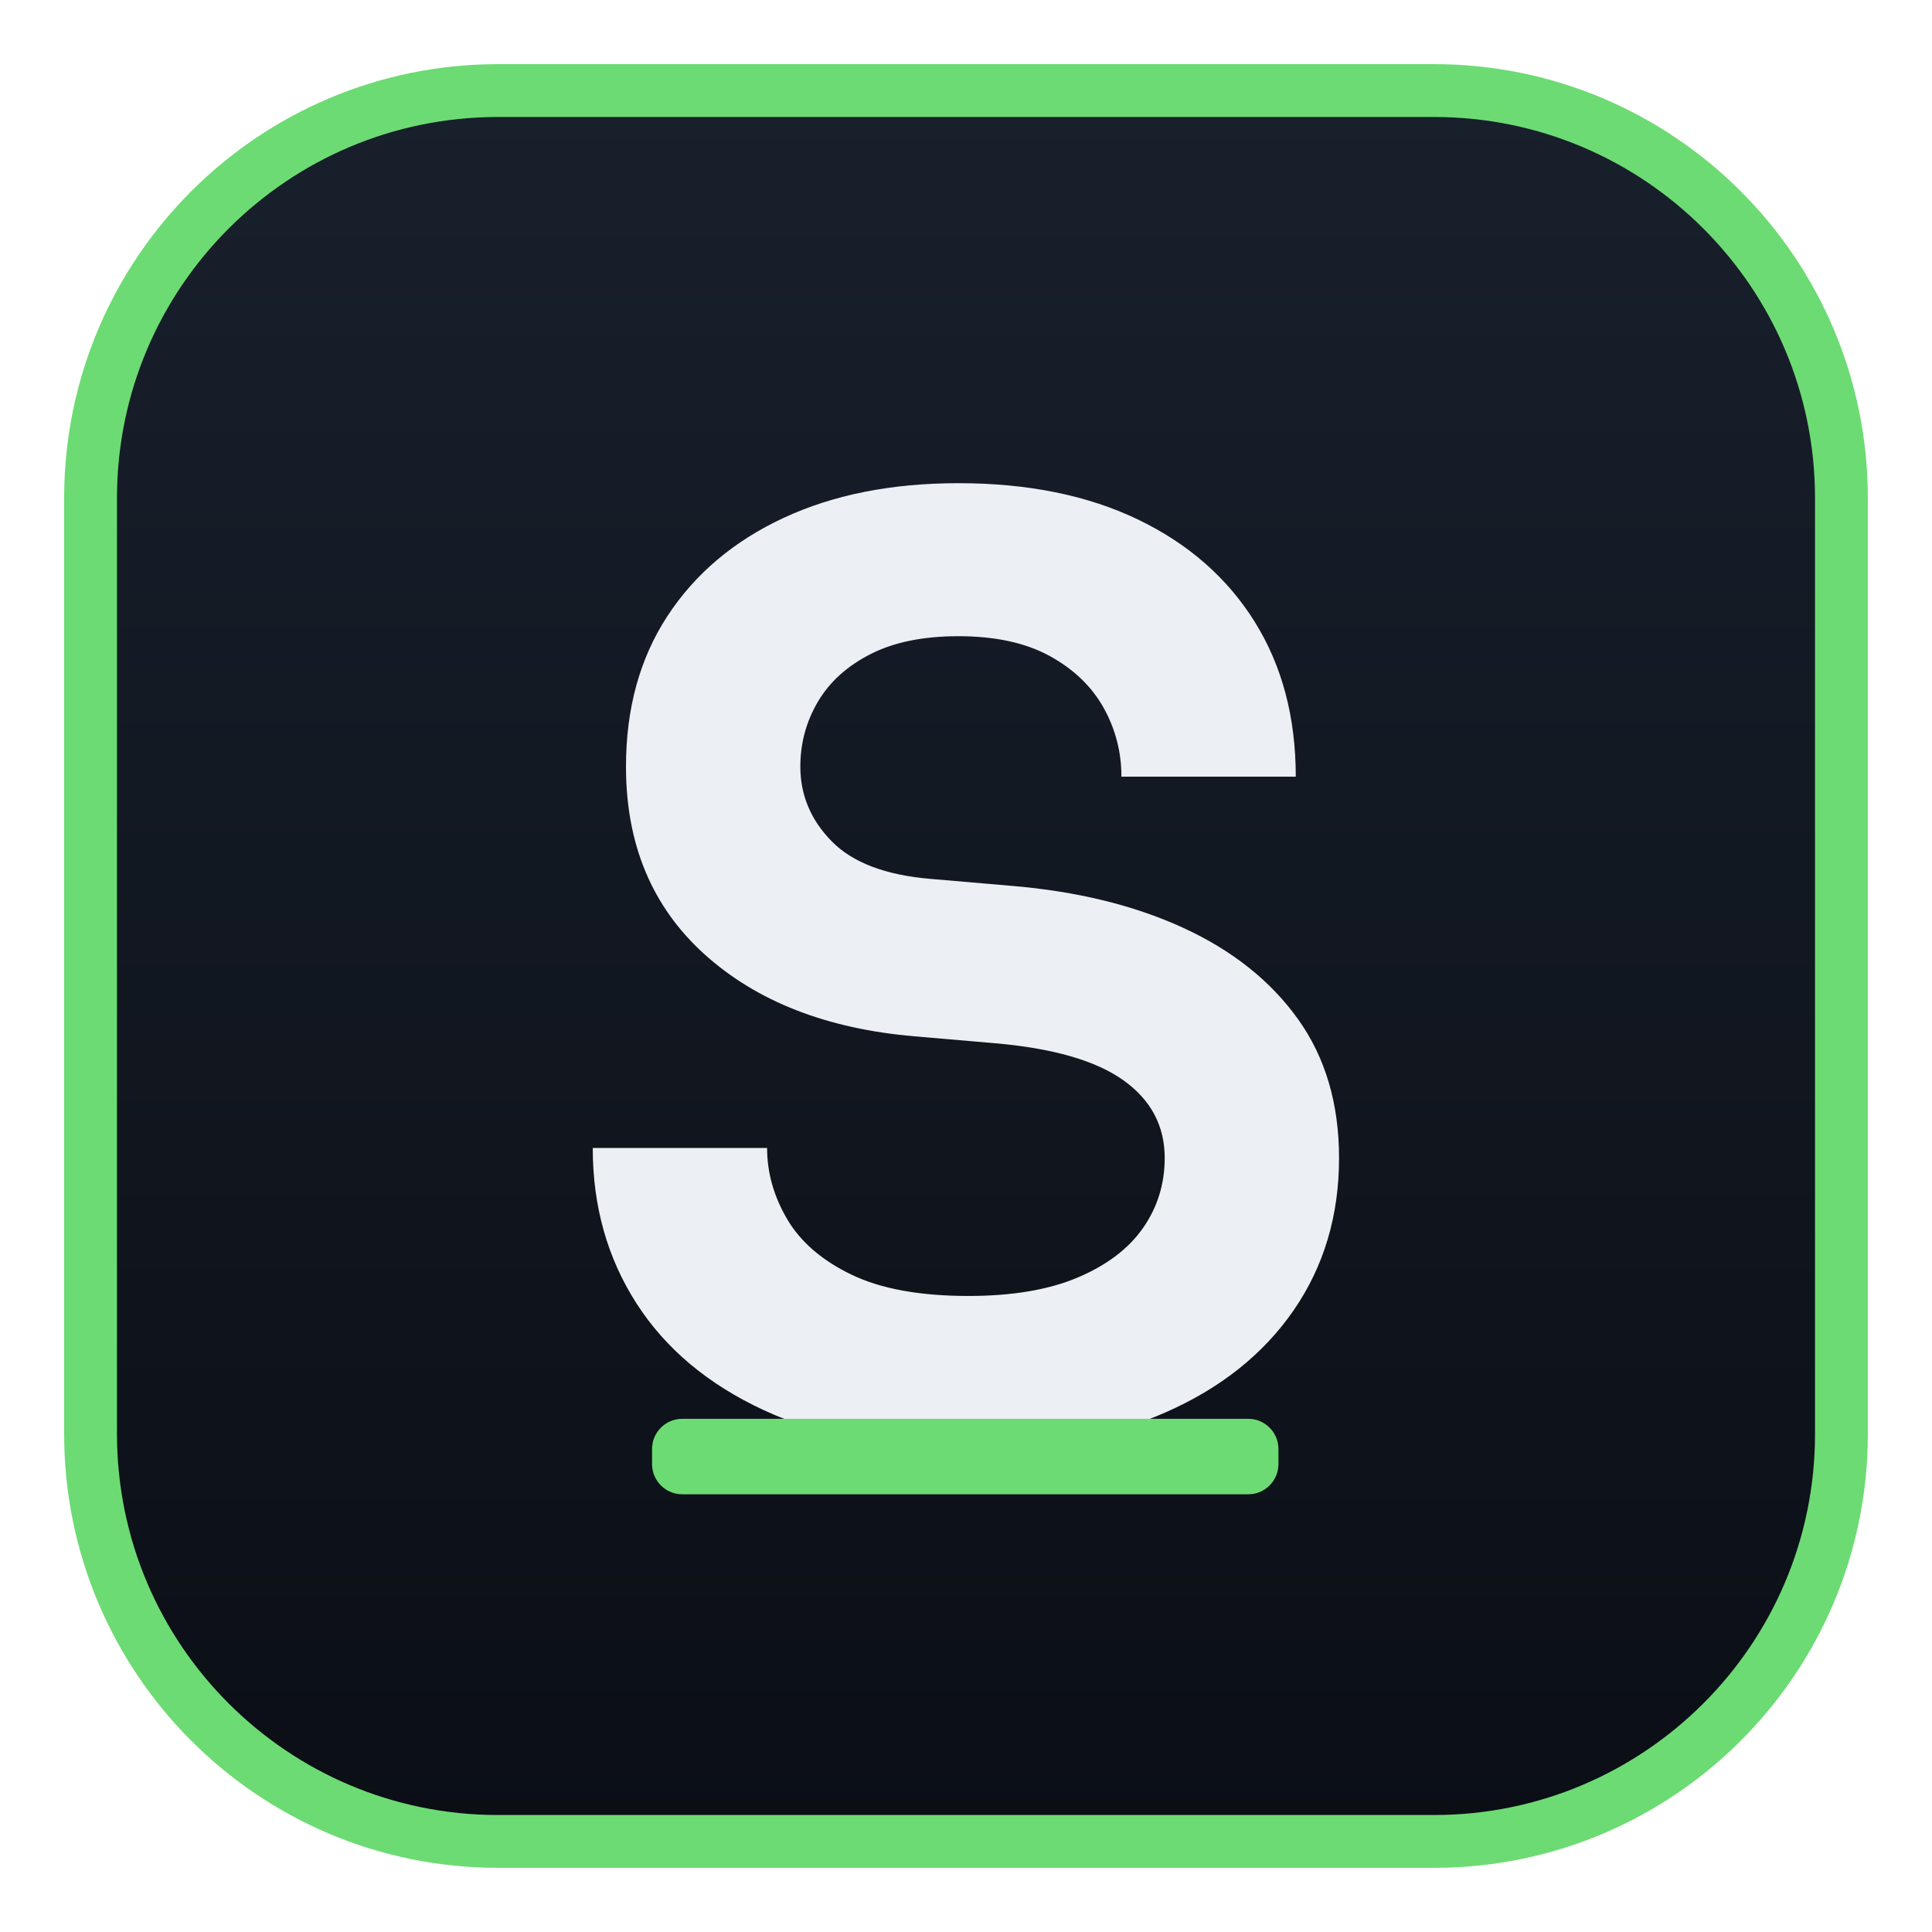
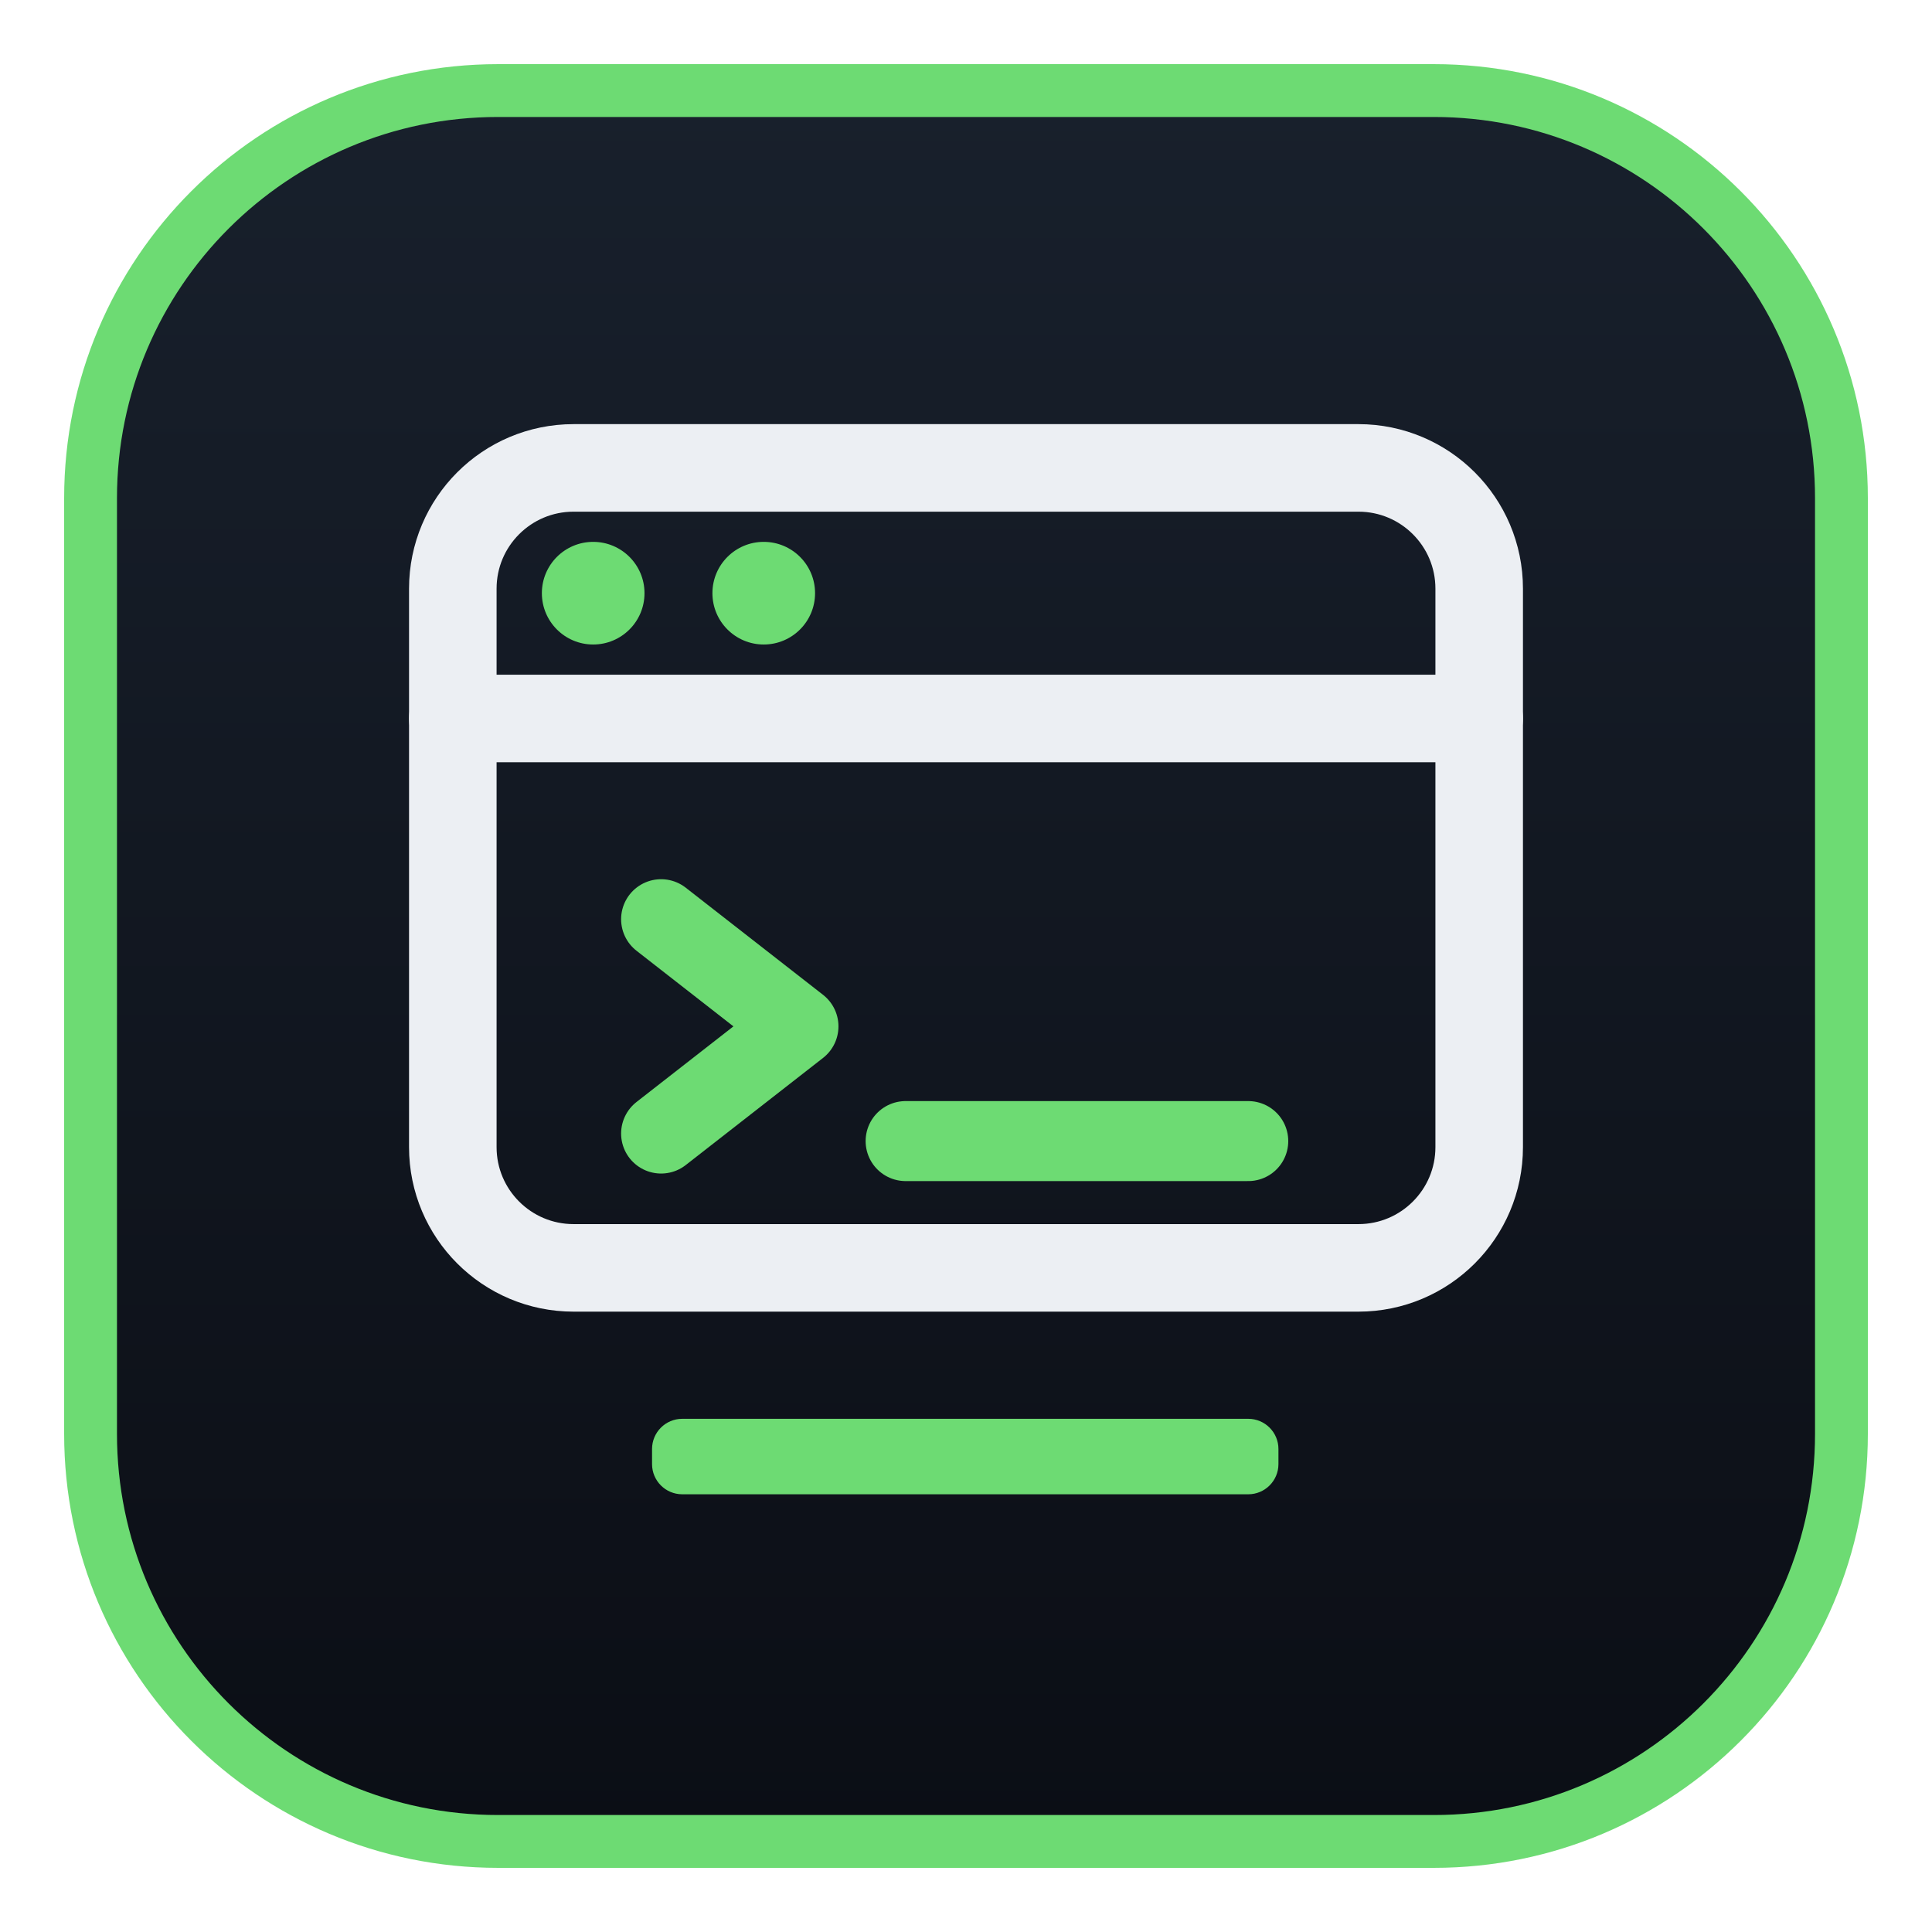
<svg xmlns="http://www.w3.org/2000/svg" width="128" height="128" viewBox="0 0 128 128">
  <defs>
    <linearGradient id="t" x1="0" y1="0" x2="0" y2="1">
      <stop offset="0" stop-color="#18202c" />
      <stop offset="1" stop-color="#0b0e15" />
    </linearGradient>
  </defs>
  <rect x="6" y="6" width="116" height="116" rx="27" fill="url(#t)" />
  <rect x="6" y="6" width="116" height="116" rx="27" fill="none" stroke="#6ddb73" stroke-width="3.5" />
-   <g transform="translate(36.03,94.42) scale(0.0831,-0.0831)">
-     <path d="M338.5 -19Q242 -19 175.25 12.0Q108.5 43 73.75 97.25Q39 151.5 39 221H178Q178 191.5 194.0 164.25Q210 137 245.25 120.0Q280.5 103 338.5 103Q391 103 425.75 117.75Q460.5 132.5 477.75 157.25Q495 182 495 213Q495 251.5 462.0 275.0Q429 298.5 359.5 304.5L295.5 310Q190.5 319 128.0 375.5Q65.5 432 65.5 525Q65.5 594.5 98.5 645.0Q131.5 695.5 191.0 723.25Q250.5 751 330.5 751Q413.5 751 473.75 722.0Q534 693 566.75 640.5Q599.5 588 599.5 517H460.5Q460.5 546.5 446.25 572.0Q432 597.5 403.25 613.25Q374.5 629 330.5 629Q288.5 629 260.5 614.75Q232.5 600.5 218.5 576.75Q204.5 553 204.5 525Q204.5 491 229.5 465.5Q254.5 440 308.5 435.5L372.5 430Q451 423.5 509.75 396.5Q568.5 369.5 601.25 323.75Q634 278 634 213Q634 144 597.75 91.5Q561.5 39 495.25 10.0Q429 -19 338.5 -19Z" fill="#eceff3" />
+   <g fill="none" stroke-linecap="round" stroke-linejoin="round">
+     <rect x="30" y="31" width="68" height="53" rx="8" stroke="#eceff3" stroke-width="5.8" />
+     <path d="M30 47.6 H98" stroke="#eceff3" stroke-width="5.8" />
+     <path d="M43.8 60.9 L52.9 68 L43.8 75.1" stroke="#6ddb73" stroke-width="5.3" />
+     <path d="M60 75.6 H82.7" stroke="#6ddb73" stroke-width="5.3" />
  </g>
+   <circle cx="39.3" cy="39.3" r="3.4" fill="#6ddb73" />
+   <circle cx="50.6" cy="39.3" r="3.4" fill="#6ddb73" />
  <rect x="43.2" y="94" width="41.5" height="5" rx="2" fill="#6ddb73" />
</svg>
